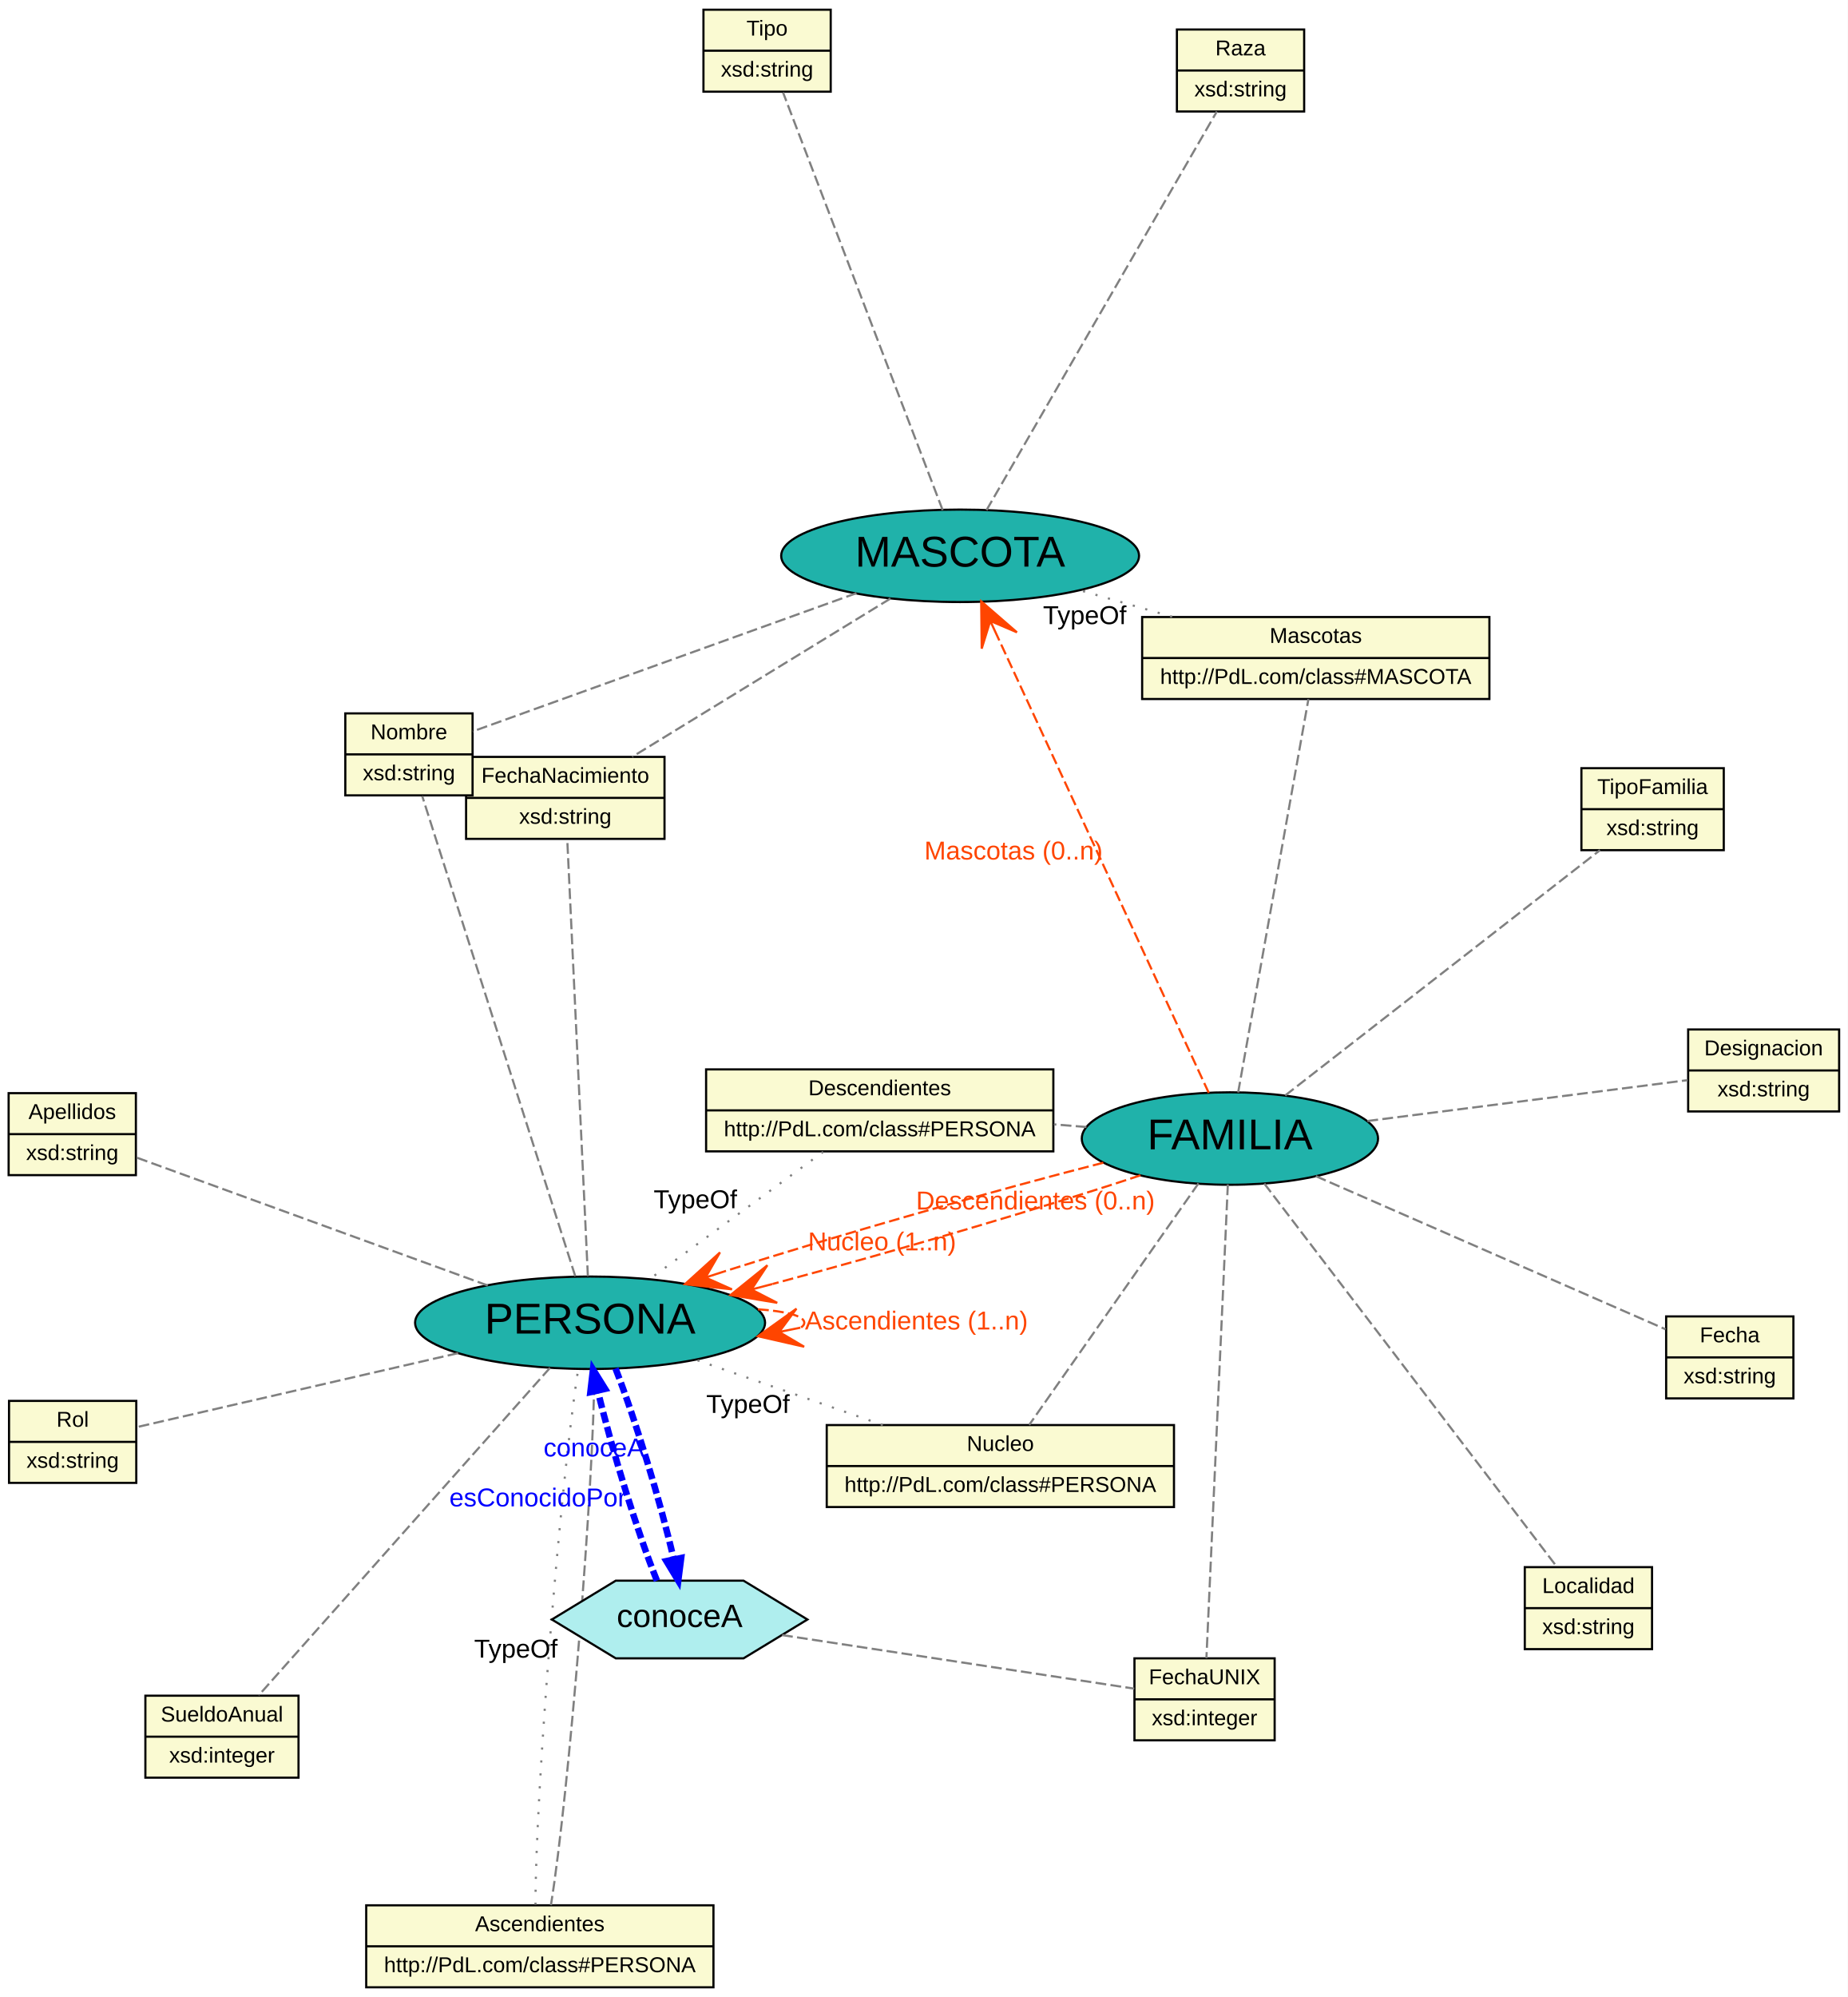
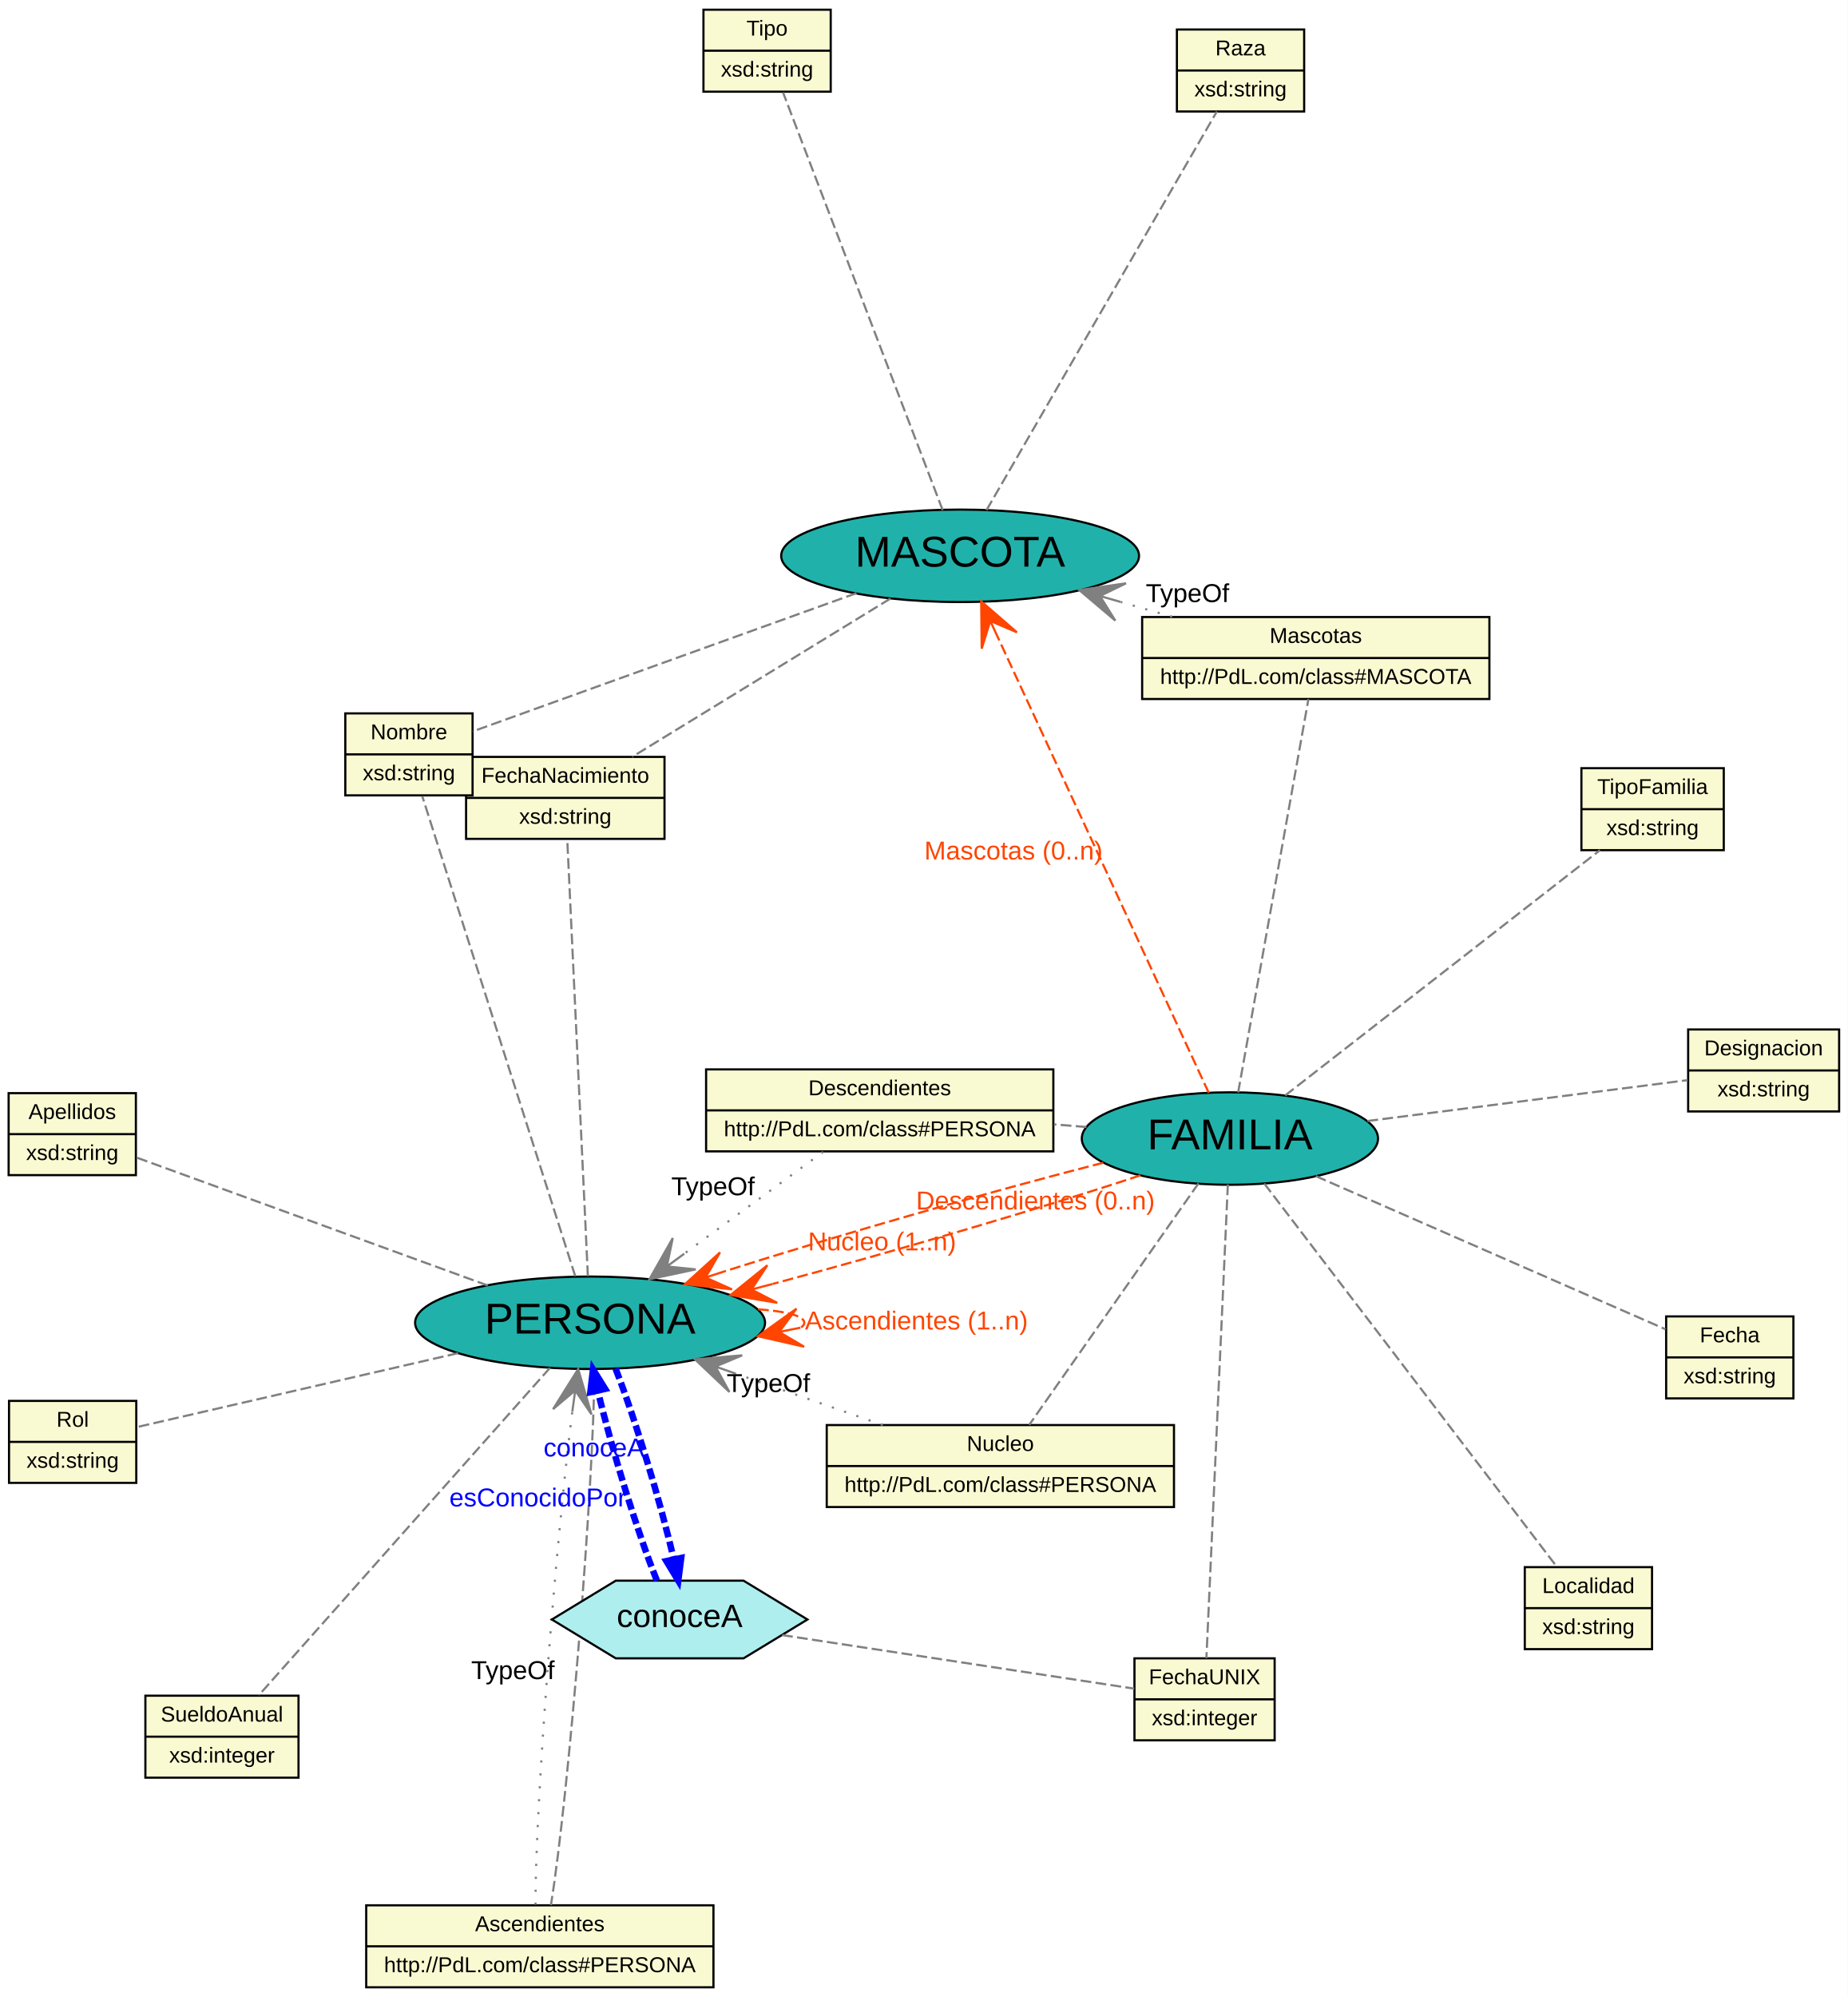
<svg xmlns="http://www.w3.org/2000/svg" width="857pt" height="926pt" viewBox="0.00 0.00 856.71 925.69">
  <g id="graph0" class="graph" transform="scale(1 1) rotate(0) translate(428.48 517.961)">
    <polygon fill="white" stroke="none" points="-428.48,407.73 -428.48,-517.961 428.225,-517.961 428.225,407.73 -428.48,407.73" />
    <g id="node1" class="node">
      <polygon fill="lightgoldenrodyellow" stroke="black" points="-424.48,26.758 -424.48,-11.242 -365.48,-11.242 -365.48,26.758 -424.48,26.758" />
      <text text-anchor="middle" x="-394.98" y="0.757" font-family="Arial" font-size="10.00">Apellidos</text>
      <polyline fill="none" stroke="black" points="-424.48,7.757 -365.48,7.757 " />
      <text text-anchor="middle" x="-394.98" y="19.758" font-family="Arial" font-size="10.00">xsd:string</text>
    </g>
    <g id="node2" class="node">
      <polygon fill="lightgoldenrodyellow" stroke="black" points="101.072,-193.94 101.072,-231.94 262.072,-231.94 262.072,-193.94 101.072,-193.94" />
      <text text-anchor="middle" x="181.572" y="-219.94" font-family="Arial" font-size="10.00">Mascotas</text>
      <polyline fill="none" stroke="black" points="101.072,-212.94 262.072,-212.94 " />
      <text text-anchor="middle" x="181.572" y="-200.94" font-family="Arial" font-size="10.00">http://PdL.com/class#MASCOTA</text>
    </g>
    <g id="node18" class="node">
      <ellipse fill="lightseagreen" stroke="black" cx="16.675" cy="-260.318" rx="82.964" ry="21.429" />
      <text text-anchor="middle" x="16.675" y="-255.318" font-family="Arial" font-size="20.00">MASCOTA</text>
    </g>
    <g id="edge20" class="edge">
-       <path fill="none" stroke="grey" stroke-dasharray="1,5" d="M114.978,-232.074C100.676,-236.183 85.713,-240.482 71.899,-244.451" />
-       <text text-anchor="middle" x="74.438" y="-228.663" font-family="Arial" font-size="12.00">TypeOf</text>
+       <path fill="none" stroke="grey" stroke-dasharray="1,5" d="M114.978,-232.074C107.156,-234.321 99.137,-236.625 91.217,-238.901" />
+       <polygon fill="grey" stroke="grey" points="71.899,-244.451 88.636,-230.278 81.51,-241.69 91.121,-238.928 91.121,-238.928 91.121,-238.928 81.51,-241.69 93.607,-247.578 71.899,-244.451 71.899,-244.451" />
+       <text text-anchor="middle" x="122.097" y="-238.887" font-family="Arial" font-size="12.00">TypeOf</text>
    </g>
    <g id="node3" class="node">
      <polygon fill="lightgoldenrodyellow" stroke="black" points="344.022,130.25 344.022,92.25 403.022,92.25 403.022,130.25 344.022,130.25" />
      <text text-anchor="middle" x="373.522" y="104.25" font-family="Arial" font-size="10.00">Fecha</text>
      <polyline fill="none" stroke="black" points="344.022,111.25 403.022,111.25 " />
      <text text-anchor="middle" x="373.522" y="123.25" font-family="Arial" font-size="10.00">xsd:string</text>
    </g>
    <g id="node4" class="node">
      <polygon fill="lightgoldenrodyellow" stroke="black" points="-212.384,-129.11 -212.384,-167.11 -120.384,-167.11 -120.384,-129.11 -212.384,-129.11" />
      <text text-anchor="middle" x="-166.384" y="-155.11" font-family="Arial" font-size="10.00">FechaNacimiento</text>
      <polyline fill="none" stroke="black" points="-212.384,-148.11 -120.384,-148.11 " />
      <text text-anchor="middle" x="-166.384" y="-136.11" font-family="Arial" font-size="10.00">xsd:string</text>
    </g>
    <g id="node5" class="node">
      <polygon fill="lightgoldenrodyellow" stroke="black" points="-102.327,-475.461 -102.327,-513.461 -43.327,-513.461 -43.327,-475.461 -102.327,-475.461" />
      <text text-anchor="middle" x="-72.827" y="-501.461" font-family="Arial" font-size="10.00">Tipo</text>
      <polyline fill="none" stroke="black" points="-102.327,-494.461 -43.327,-494.461 " />
      <text text-anchor="middle" x="-72.827" y="-482.461" font-family="Arial" font-size="10.00">xsd:string</text>
    </g>
    <g id="node6" class="node">
      <polygon fill="lightgoldenrodyellow" stroke="black" points="-101.101,15.743 -101.101,-22.257 59.899,-22.257 59.899,15.743 -101.101,15.743" />
      <text text-anchor="middle" x="-20.601" y="-10.257" font-family="Arial" font-size="10.00">Descendientes</text>
      <polyline fill="none" stroke="black" points="-101.101,-3.257 59.899,-3.257 " />
      <text text-anchor="middle" x="-20.601" y="8.743" font-family="Arial" font-size="10.00">http://PdL.com/class#PERSONA</text>
    </g>
    <g id="node17" class="node">
      <ellipse fill="lightseagreen" stroke="black" cx="-154.894" cy="95.194" rx="81.135" ry="21.429" />
      <text text-anchor="middle" x="-154.894" y="100.194" font-family="Arial" font-size="20.00">PERSONA</text>
    </g>
    <g id="edge21" class="edge">
-       <path fill="none" stroke="grey" stroke-dasharray="1,5" d="M-46.813,15.959C-70.018,32.971 -103.77,57.714 -127.363,75.011" />
-       <text text-anchor="middle" x="-106.088" y="42.085" font-family="Arial" font-size="12.00">TypeOf</text>
+       <path fill="none" stroke="grey" stroke-dasharray="1,5" d="M-46.813,15.959C-65.032,29.316 -89.754,47.439 -110.955,62.982" />
+       <polygon fill="grey" stroke="grey" points="-127.363,75.011 -105.912,70.445 -119.298,69.099 -111.233,63.186 -111.233,63.186 -111.233,63.186 -119.298,69.099 -116.555,55.928 -127.363,75.011 -127.363,75.011" />
+       <text text-anchor="middle" x="-97.884" y="36.071" font-family="Arial" font-size="12.00">TypeOf</text>
    </g>
    <g id="node7" class="node">
      <polygon fill="lightgoldenrodyellow" stroke="black" points="117.187,-466.282 117.187,-504.282 176.187,-504.282 176.187,-466.282 117.187,-466.282" />
      <text text-anchor="middle" x="146.687" y="-492.282" font-family="Arial" font-size="10.00">Raza</text>
      <polyline fill="none" stroke="black" points="117.187,-485.282 176.187,-485.282 " />
      <text text-anchor="middle" x="146.687" y="-473.282" font-family="Arial" font-size="10.00">xsd:string</text>
    </g>
    <g id="node8" class="node">
      <polygon fill="lightgoldenrodyellow" stroke="black" points="278.479,246.476 278.479,208.476 337.479,208.476 337.479,246.476 278.479,246.476" />
      <text text-anchor="middle" x="307.979" y="220.476" font-family="Arial" font-size="10.00">Localidad</text>
      <polyline fill="none" stroke="black" points="278.479,227.476 337.479,227.476 " />
      <text text-anchor="middle" x="307.979" y="239.476" font-family="Arial" font-size="10.00">xsd:string</text>
    </g>
    <g id="node9" class="node">
      <polygon fill="lightgoldenrodyellow" stroke="black" points="-424.296,169.41 -424.296,131.41 -365.296,131.41 -365.296,169.41 -424.296,169.41" />
      <text text-anchor="middle" x="-394.796" y="143.41" font-family="Arial" font-size="10.00">Rol</text>
      <polyline fill="none" stroke="black" points="-424.296,150.41 -365.296,150.41 " />
      <text text-anchor="middle" x="-394.796" y="162.41" font-family="Arial" font-size="10.00">xsd:string</text>
    </g>
    <g id="node10" class="node">
      <polygon fill="lightgoldenrodyellow" stroke="black" points="-361.075,306.06 -361.075,268.06 -290.075,268.06 -290.075,306.06 -361.075,306.06" />
      <text text-anchor="middle" x="-325.575" y="280.06" font-family="Arial" font-size="10.00">SueldoAnual</text>
      <polyline fill="none" stroke="black" points="-361.075,287.06 -290.075,287.06 " />
      <text text-anchor="middle" x="-325.575" y="299.06" font-family="Arial" font-size="10.00">xsd:integer</text>
    </g>
    <g id="node11" class="node">
      <polygon fill="lightgoldenrodyellow" stroke="black" points="97.505,288.747 97.505,250.747 162.505,250.747 162.505,288.747 97.505,288.747" />
      <text text-anchor="middle" x="130.005" y="262.747" font-family="Arial" font-size="10.00">FechaUNIX</text>
      <polyline fill="none" stroke="black" points="97.505,269.747 162.505,269.747 " />
      <text text-anchor="middle" x="130.005" y="281.747" font-family="Arial" font-size="10.00">xsd:integer</text>
    </g>
    <g id="node12" class="node">
      <polygon fill="lightgoldenrodyellow" stroke="black" points="-45.17,180.613 -45.17,142.613 115.83,142.613 115.83,180.613 -45.17,180.613" />
      <text text-anchor="middle" x="35.33" y="154.613" font-family="Arial" font-size="10.00">Nucleo</text>
      <polyline fill="none" stroke="black" points="-45.17,161.613 115.83,161.613 " />
      <text text-anchor="middle" x="35.33" y="173.613" font-family="Arial" font-size="10.00">http://PdL.com/class#PERSONA</text>
    </g>
    <g id="edge22" class="edge">
-       <path fill="none" stroke="grey" stroke-dasharray="1,5" d="M-19.181,142.58C-46.627,132.997 -79.627,121.475 -106.213,112.192" />
-       <text text-anchor="middle" x="-81.697" y="136.986" font-family="Arial" font-size="12.00">TypeOf</text>
+       <path fill="none" stroke="grey" stroke-dasharray="1,5" d="M-19.181,142.58C-40.409,135.168 -64.959,126.596 -87.294,118.797" />
+       <polygon fill="grey" stroke="grey" points="-106.213,112.192 -90.298,127.281 -96.772,115.488 -87.331,118.785 -87.331,118.785 -87.331,118.785 -96.772,115.488 -84.364,110.288 -106.213,112.192 -106.213,112.192" />
+       <text text-anchor="middle" x="-72.237" y="127.289" font-family="Arial" font-size="12.00">TypeOf</text>
    </g>
    <g id="node13" class="node">
      <polygon fill="lightgoldenrodyellow" stroke="black" points="-268.377,-149.276 -268.377,-187.276 -209.377,-187.276 -209.377,-149.276 -268.377,-149.276" />
      <text text-anchor="middle" x="-238.877" y="-175.276" font-family="Arial" font-size="10.00">Nombre</text>
      <polyline fill="none" stroke="black" points="-268.377,-168.276 -209.377,-168.276 " />
      <text text-anchor="middle" x="-238.877" y="-156.276" font-family="Arial" font-size="10.00">xsd:string</text>
    </g>
    <g id="node14" class="node">
      <polygon fill="lightgoldenrodyellow" stroke="black" points="-258.688,403.23 -258.688,365.23 -97.689,365.23 -97.689,403.23 -258.688,403.23" />
      <text text-anchor="middle" x="-178.188" y="377.23" font-family="Arial" font-size="10.00">Ascendientes</text>
      <polyline fill="none" stroke="black" points="-258.688,384.23 -97.689,384.23 " />
      <text text-anchor="middle" x="-178.188" y="396.23" font-family="Arial" font-size="10.00">http://PdL.com/class#PERSONA</text>
    </g>
    <g id="edge23" class="edge">
-       <path fill="none" stroke="grey" stroke-dasharray="1,5" d="M-180.208,364.979C-180.225,313.151 -168.836,170.938 -160.41,116.645" />
-       <text text-anchor="middle" x="-189.309" y="250.412" font-family="Arial" font-size="12.00">TypeOf</text>
+       <path fill="none" stroke="grey" stroke-dasharray="1,5" d="M-180.208,364.979C-180.223,318.617 -171.111,199.931 -163.158,136.548" />
+       <polygon fill="grey" stroke="grey" points="-160.41,116.645 -172.061,135.226 -161.778,126.551 -163.146,136.457 -163.146,136.457 -163.146,136.457 -161.778,126.551 -154.23,137.688 -160.41,116.645 -160.41,116.645" />
+       <text text-anchor="middle" x="-190.683" y="260.364" font-family="Arial" font-size="12.00">TypeOf</text>
    </g>
    <g id="node15" class="node">
      <polygon fill="lightgoldenrodyellow" stroke="black" points="354.225,-2.759 354.225,-40.759 424.225,-40.759 424.225,-2.759 354.225,-2.759" />
      <text text-anchor="middle" x="389.225" y="-28.759" font-family="Arial" font-size="10.00">Designacion</text>
      <polyline fill="none" stroke="black" points="354.225,-21.759 424.225,-21.759 " />
      <text text-anchor="middle" x="389.225" y="-9.759" font-family="Arial" font-size="10.00">xsd:string</text>
    </g>
    <g id="node16" class="node">
      <polygon fill="lightgoldenrodyellow" stroke="black" points="304.734,-123.876 304.734,-161.876 370.734,-161.876 370.734,-123.876 304.734,-123.876" />
      <text text-anchor="middle" x="337.734" y="-149.876" font-family="Arial" font-size="10.00">TipoFamilia</text>
      <polyline fill="none" stroke="black" points="304.734,-142.876 370.734,-142.876 " />
      <text text-anchor="middle" x="337.734" y="-130.876" font-family="Arial" font-size="10.00">xsd:string</text>
    </g>
    <g id="edge2" class="edge">
      <path fill="none" stroke="grey" stroke-dasharray="5,2" d="M-202.327,77.919C-250.84,60.251 -324.697,33.354 -365.43,18.519" />
    </g>
    <g id="edge4" class="edge">
      <path fill="none" stroke="grey" stroke-dasharray="5,2" d="M-155.913,73.602C-158.132,26.617 -163.368,-84.262 -165.479,-128.948" />
    </g>
    <g id="edge3" class="edge">
      <path fill="none" stroke="grey" stroke-dasharray="5,2" d="M-216.052,109.27C-263.807,120.261 -328.079,135.054 -365.116,143.579" />
    </g>
    <g id="edge5" class="edge">
      <path fill="none" stroke="grey" stroke-dasharray="5,2" d="M-173.485,116.092C-206.835,153.582 -276.344,231.718 -308.535,267.905" />
    </g>
    <g id="edge1" class="edge">
      <path fill="none" stroke="grey" stroke-dasharray="5,2" d="M-161.766,73.633C-177.789,23.367 -217.42,-100.96 -232.716,-148.948" />
    </g>
    <g id="edge6" class="edge">
      <path fill="none" stroke="grey" stroke-dasharray="5,2" d="M-152.88,116.748C-153.19,171.178 -164.71,313.5 -173.047,365.152" />
    </g>
    <g id="edge24" class="edge">
      <path fill="none" stroke="orangered" stroke-dasharray="5,2" d="M-77.029,88.949C-64.315,89.843 -55.576,91.924 -55.576,95.194 -55.576,96.011 -56.123,96.754 -57.14,97.423" />
      <polygon fill="orangered" stroke="orangered" points="-77.029,101.439 -55.644,106.303 -67.227,99.46 -57.425,97.481 -57.425,97.481 -57.425,97.481 -67.227,99.46 -59.206,88.659 -77.029,101.439 -77.029,101.439" />
      <text text-anchor="middle" x="-3.576" y="98.294" font-family="Arial" font-size="12.00" fill="orangered">Ascendientes (1..n) </text>
    </g>
    <g id="node20" class="node">
      <polygon fill="paleturquoise" stroke="black" points="-54.116,232.744 -83.743,214.744 -142.995,214.744 -172.622,232.744 -142.995,250.744 -83.743,250.744 -54.116,232.744" />
      <text text-anchor="middle" x="-113.369" y="236.244" font-family="Arial" font-size="15.00">conoceA</text>
    </g>
    <g id="edge28" class="edge">
      <path fill="none" stroke="blue" stroke-width="3" stroke-dasharray="5,2" d="M-143.091,116.414C-133.837,140.111 -122.138,178.533 -116.14,204.691" />
      <polygon fill="blue" stroke="blue" stroke-width="3" points="-112.661,204.226 -114.007,214.735 -119.508,205.68 -112.661,204.226" />
      <text text-anchor="middle" x="-153.115" y="157.153" font-family="Arial" font-size="12.00" fill="blue">conoceA</text>
    </g>
    <g id="edge10" class="edge">
      <path fill="none" stroke="grey" stroke-dasharray="5,2" d="M-15.63,-240.516C-49.4,-219.816 -102.017,-187.564 -135.316,-167.153" />
    </g>
    <g id="edge7" class="edge">
      <path fill="none" stroke="grey" stroke-dasharray="5,2" d="M8.575,-281.51C-8.681,-326.651 -48.84,-431.709 -65.441,-475.139" />
    </g>
    <g id="edge9" class="edge">
      <path fill="none" stroke="grey" stroke-dasharray="5,2" d="M28.907,-281.482C54.128,-325.124 111.568,-424.514 135.694,-466.26" />
    </g>
    <g id="edge8" class="edge">
      <path fill="none" stroke="grey" stroke-dasharray="5,2" d="M-31.392,-243.006C-83.732,-224.155 -165.78,-194.603 -209.363,-178.906" />
    </g>
    <g id="node19" class="node">
      <ellipse fill="lightseagreen" stroke="black" cx="141.764" cy="9.797" rx="68.679" ry="21.429" />
      <text text-anchor="middle" x="141.764" y="14.797" font-family="Arial" font-size="20.00">FAMILIA</text>
    </g>
    <g id="edge18" class="edge">
      <path fill="none" stroke="grey" stroke-dasharray="5,2" d="M145.581,-11.56C153.326,-54.896 170.778,-152.545 178.165,-193.881" />
    </g>
    <g id="edge12" class="edge">
      <path fill="none" stroke="grey" stroke-dasharray="5,2" d="M181.604,27.237C227.678,47.406 302.465,80.145 343.761,98.222" />
    </g>
    <g id="edge17" class="edge">
      <path fill="none" stroke="grey" stroke-dasharray="5,2" d="M75.255,4.45C70.263,4.048 65.195,3.641 60.129,3.234" />
    </g>
    <g id="edge13" class="edge">
      <path fill="none" stroke="grey" stroke-dasharray="5,2" d="M157.701,30.669C189.878,72.808 262.178,167.495 293.287,208.236" />
    </g>
    <g id="edge11" class="edge">
      <path fill="none" stroke="grey" stroke-dasharray="5,2" d="M140.802,31.07C138.558,80.664 133.01,203.33 130.868,250.677" />
    </g>
    <g id="edge16" class="edge">
      <path fill="none" stroke="grey" stroke-dasharray="5,2" d="M127.188,30.588C106.464,60.148 68.779,113.902 48.724,142.508" />
    </g>
    <g id="edge15" class="edge">
      <path fill="none" stroke="grey" stroke-dasharray="5,2" d="M205.491,1.67C252.749,-4.356 315.415,-12.347 353.996,-17.267" />
    </g>
    <g id="edge14" class="edge">
      <path fill="none" stroke="grey" stroke-dasharray="5,2" d="M167.384,-10.162C205.356,-39.745 276.089,-94.85 313.342,-123.872" />
    </g>
    <g id="edge25" class="edge">
      <path fill="none" stroke="orangered" stroke-dasharray="5,2" d="M100.304,26.846C56.298,41.528 -14.449,62.315 -70.307,77.222" />
      <polygon fill="orangered" stroke="orangered" points="-89.755,82.328 -68.125,85.954 -80.083,79.788 -70.41,77.249 -70.41,77.249 -70.41,77.249 -80.083,79.788 -72.696,68.544 -89.755,82.328 -89.755,82.328" />
      <text text-anchor="middle" x="-19.502" y="61.634" font-family="Arial" font-size="12.00" fill="orangered">Nucleo (1..n) </text>
    </g>
    <g id="edge26" class="edge">
      <path fill="none" stroke="orangered" stroke-dasharray="5,2" d="M83.055,21.017C32.548,33.847 -40.13,54.689 -91.855,71.131" />
      <polygon fill="orangered" stroke="orangered" points="-110.904,77.304 -89.104,79.7 -101.391,74.222 -91.878,71.139 -91.878,71.139 -91.878,71.139 -101.391,74.222 -94.653,62.577 -110.904,77.304 -110.904,77.304" />
      <text text-anchor="middle" x="51.6" y="42.674" font-family="Arial" font-size="12.00" fill="orangered">Descendientes (0..n) </text>
    </g>
    <g id="edge27" class="edge">
      <path fill="none" stroke="orangered" stroke-dasharray="5,2" d="M131.948,-11.399C111.031,-56.567 61.788,-162.902 34.929,-220.901" />
      <polygon fill="orangered" stroke="orangered" points="26.445,-239.221 26.683,-217.291 30.648,-230.147 34.85,-221.073 34.85,-221.073 34.85,-221.073 30.648,-230.147 43.017,-224.855 26.445,-239.221 26.445,-239.221" />
      <text text-anchor="middle" x="41.439" y="-119.55" font-family="Arial" font-size="12.00" fill="orangered">Mascotas (0..n) </text>
    </g>
    <g id="edge19" class="edge">
      <path fill="none" stroke="grey" stroke-dasharray="5,2" d="M-65.866,239.967C-17.726,247.286 55.461,258.413 97.408,264.791" />
    </g>
    <g id="edge29" class="edge">
      <path fill="none" stroke="blue" stroke-width="3" stroke-dasharray="5,2" d="M-123.895,214.737C-132.937,192.389 -144.824,153.94 -151.32,126.679" />
      <polygon fill="blue" stroke="blue" stroke-width="3" points="-154.754,127.359 -153.529,116.836 -147.924,125.827 -154.754,127.359" />
      <text text-anchor="middle" x="-179.108" y="180.308" font-family="Arial" font-size="12.00" fill="blue">esConocidoPor</text>
    </g>
  </g>
</svg>
